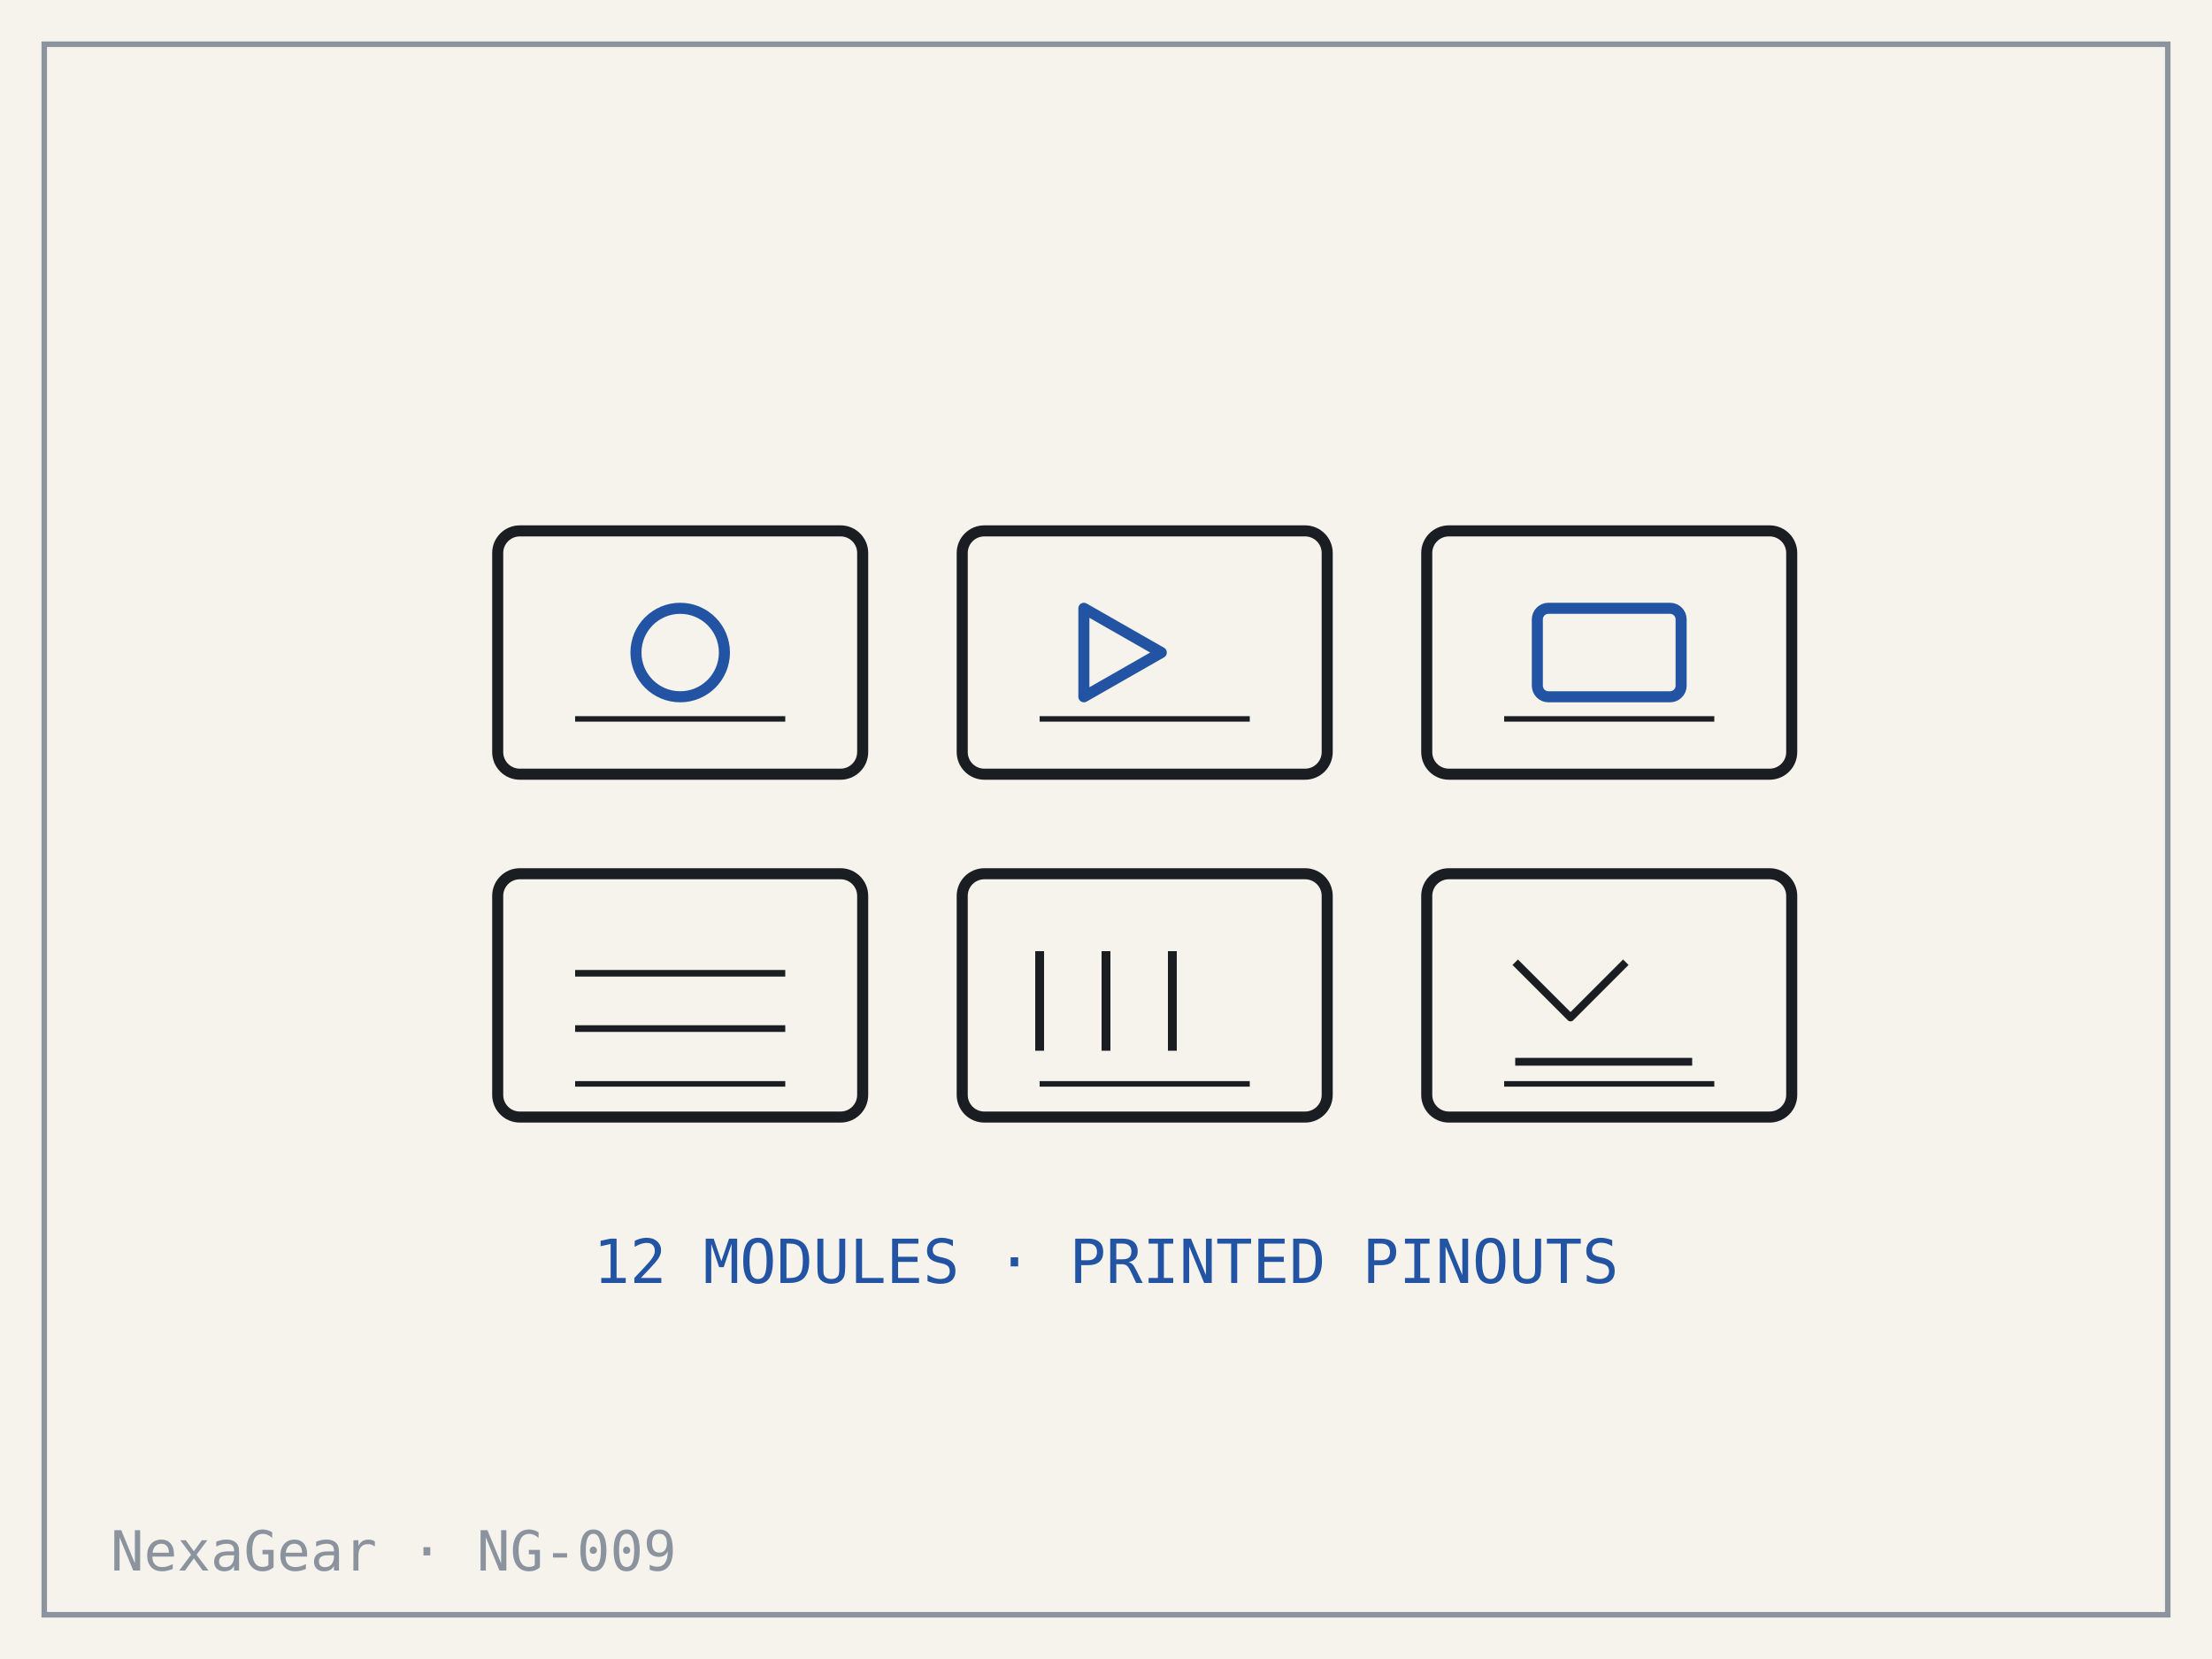
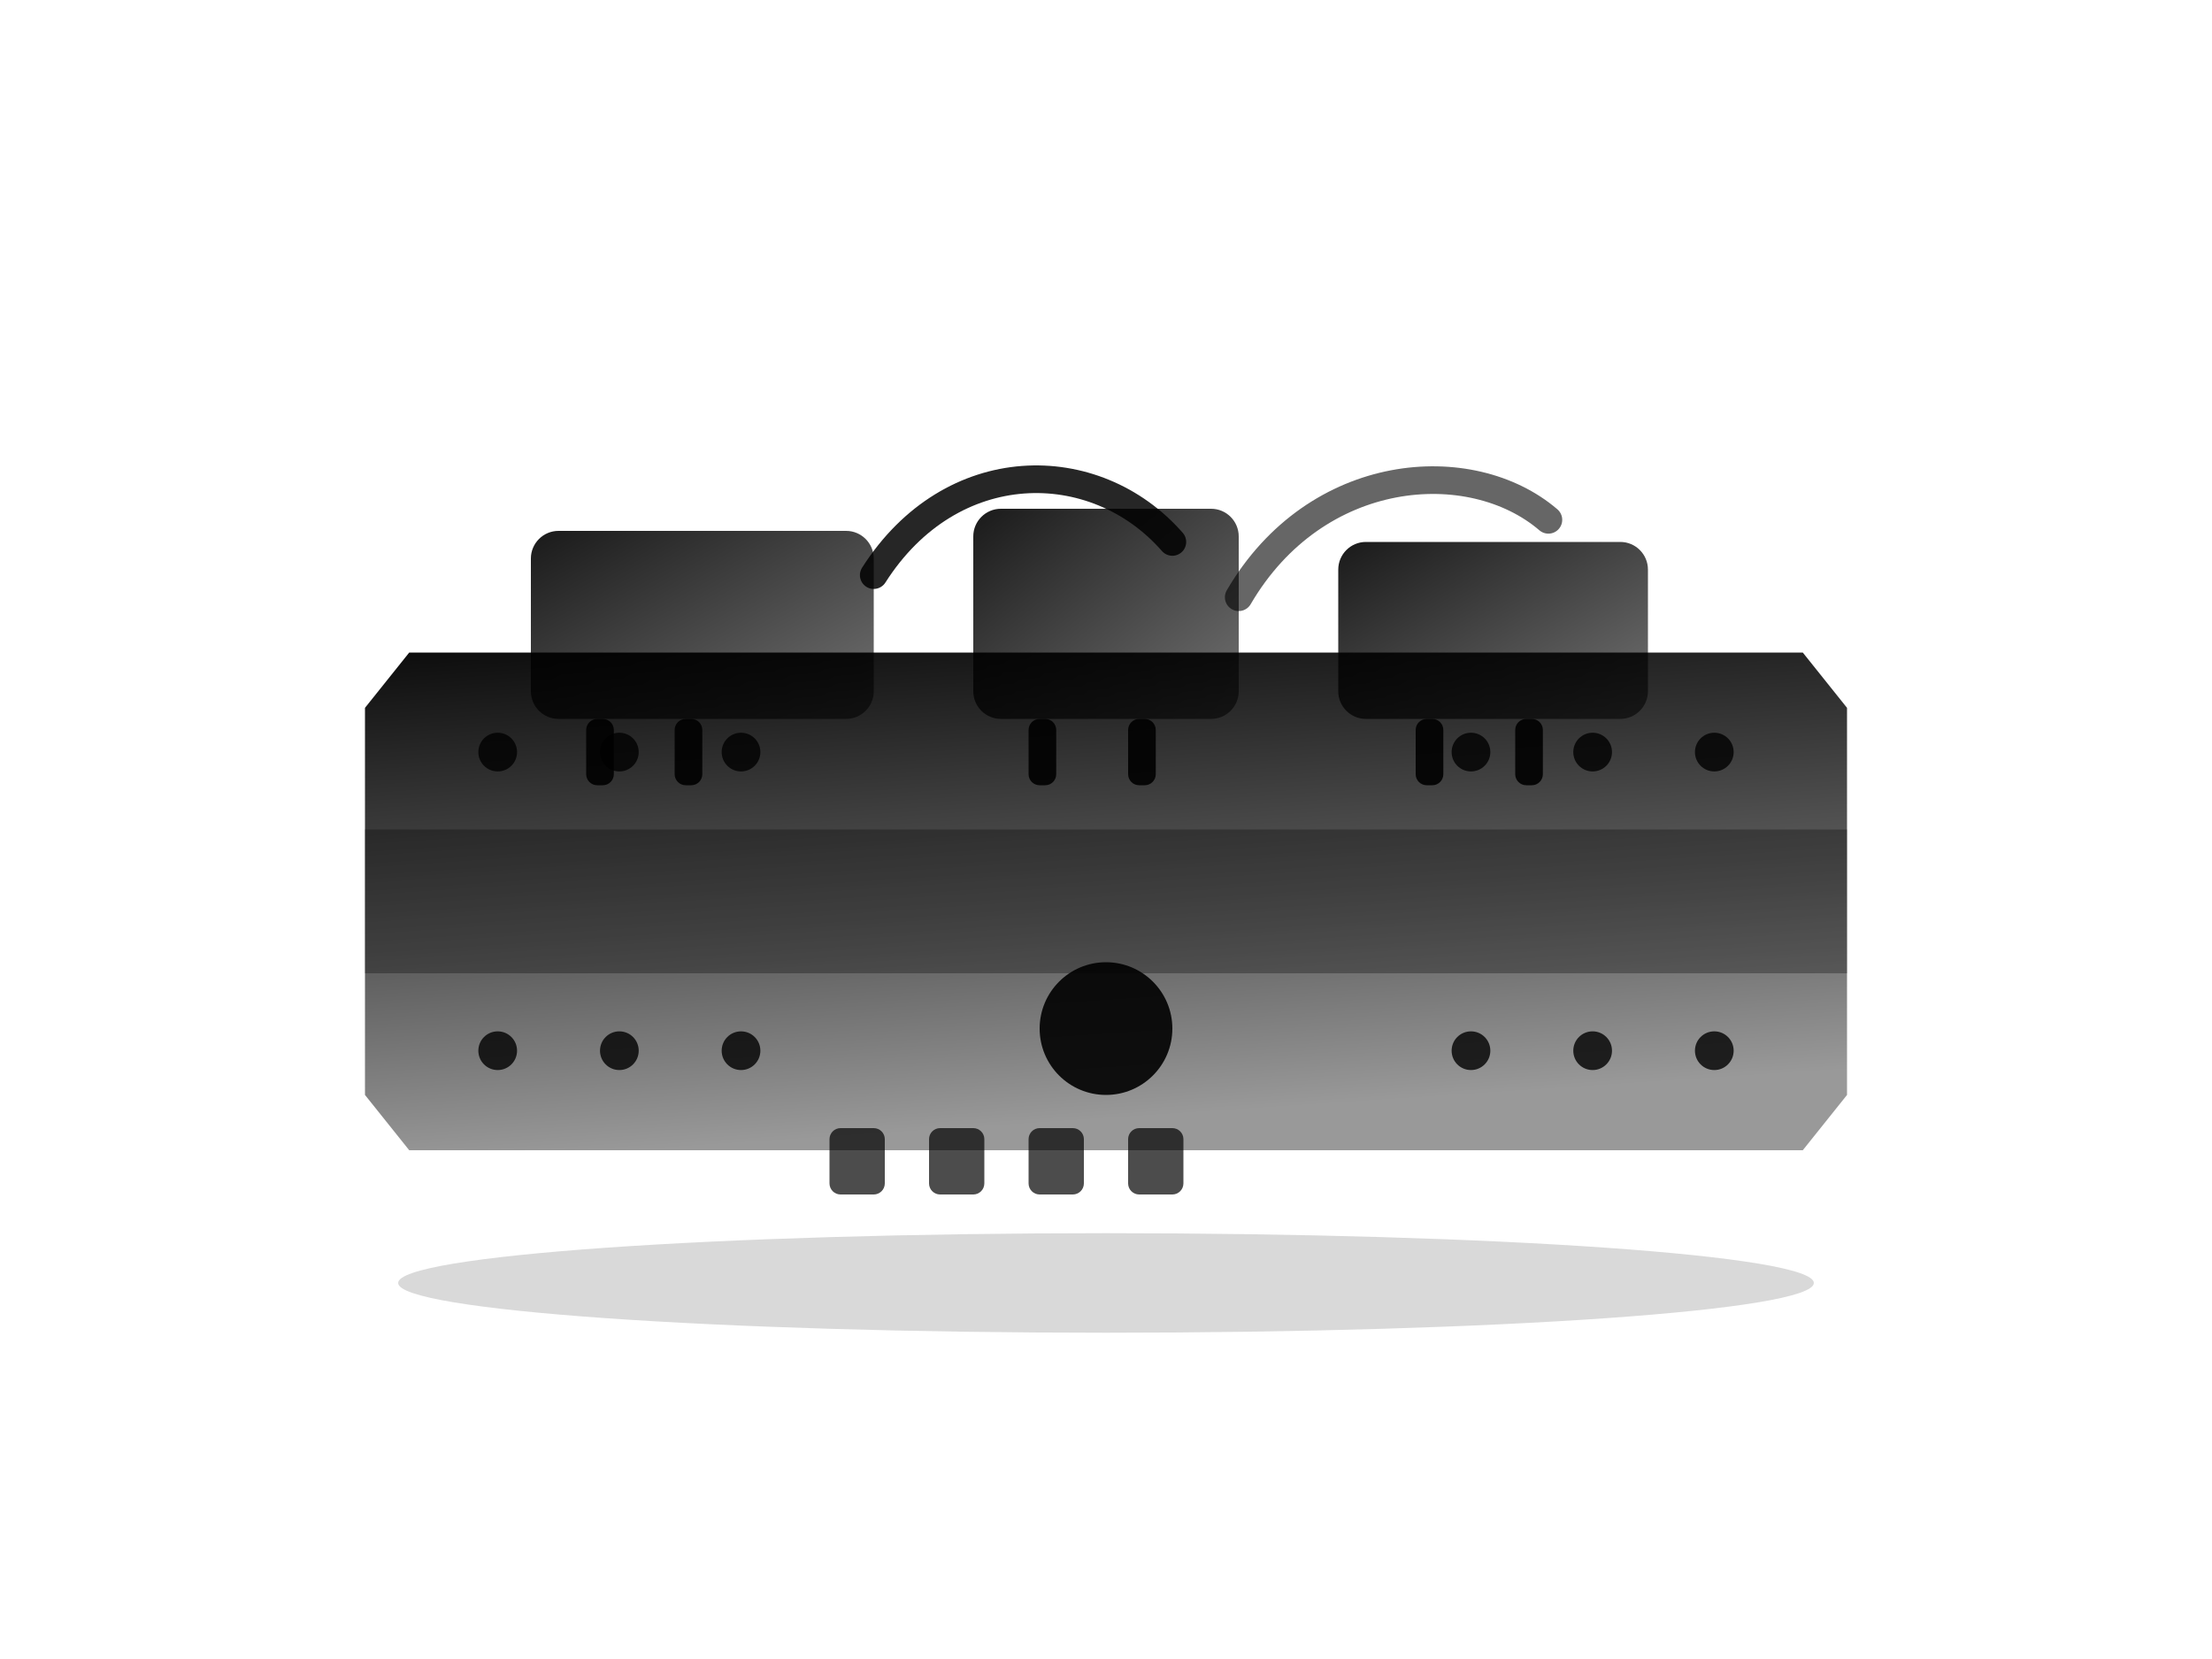
- <svg xmlns="http://www.w3.org/2000/svg" viewBox="0 0 400 300" role="img">
-   <rect width="400" height="300" fill="#F6F3EC" />
-   <rect x="8" y="8" width="384" height="284" fill="none" stroke="#8A939E" stroke-width="1" />
-   <g fill="none" stroke="#1A1D21" stroke-width="2" stroke-linejoin="round">
-     <rect x="90" y="96" width="66" height="44" rx="4" />
-     <rect x="174" y="96" width="66" height="44" rx="4" />
-     <rect x="258" y="96" width="66" height="44" rx="4" />
-     <rect x="90" y="158" width="66" height="44" rx="4" />
-     <rect x="174" y="158" width="66" height="44" rx="4" />
-     <rect x="258" y="158" width="66" height="44" rx="4" />
-     <circle cx="123" cy="118" r="8" stroke="#2254A3" />
-     <path d="M196 110l14 8-14 8z" stroke="#2254A3" />
-     <rect x="278" y="110" width="26" height="16" rx="2" stroke="#2254A3" />
-     <path d="M104 176h38M104 186h38" stroke-width="1.2" />
-     <path d="M188 172v18M200 172v18M212 172v18" stroke-width="1.6" />
-     <path d="M274 174l10 10 10-10M274 192h32" stroke-width="1.4" />
-     <path d="M104 130h38M188 130h38M272 130h38M104 196h38M188 196h38M272 196h38" stroke-width="1" />
+ <svg xmlns="http://www.w3.org/2000/svg" viewBox="0 0 400 300">
+   <defs>
+     <linearGradient id="board" x1="0" y1="0" x2="0.2" y2="1">
+       <stop offset="0" stop-color="#000" stop-opacity=".95" />
+       <stop offset=".6" stop-color="#000" stop-opacity=".64" />
+       <stop offset="1" stop-color="#000" stop-opacity=".4" />
+     </linearGradient>
+     <linearGradient id="module" x1="0" y1="0" x2="1" y2="1">
+       <stop offset="0" stop-color="#000" stop-opacity=".9" />
+       <stop offset="1" stop-color="#000" stop-opacity=".55" />
+     </linearGradient>
+   </defs>
+   <path d="M74 118h252l8 10v70l-8 10H74l-8-10v-70z" fill="url(#board)" />
+   <rect x="66" y="150" width="268" height="26" fill="#000" fill-opacity=".3" />
+   <g fill="#000" fill-opacity=".8">
+     <circle cx="90" cy="136" r="3.5" />
+     <circle cx="112" cy="136" r="3.5" />
+     <circle cx="134" cy="136" r="3.5" />
+     <circle cx="266" cy="136" r="3.5" />
+     <circle cx="288" cy="136" r="3.5" />
+     <circle cx="310" cy="136" r="3.5" />
+     <circle cx="90" cy="190" r="3.5" />
+     <circle cx="112" cy="190" r="3.5" />
+     <circle cx="134" cy="190" r="3.5" />
+     <circle cx="266" cy="190" r="3.5" />
+     <circle cx="288" cy="190" r="3.5" />
+     <circle cx="310" cy="190" r="3.5" />
  </g>
-   <text x="200" y="232" text-anchor="middle" font-family="monospace" font-size="11" fill="#2254A3">12 MODULES · PRINTED PINOUTS</text>
-   <text x="20" y="284" font-family="monospace" font-size="10" fill="#8A939E">NexaGear · NG-009</text>
+   <rect x="96" y="96" width="62" height="34" rx="5" fill="url(#module)" />
+   <rect x="176" y="92" width="48" height="38" rx="5" fill="url(#module)" />
+   <rect x="242" y="98" width="56" height="32" rx="5" fill="url(#module)" />
+   <g fill="#000" fill-opacity=".9">
+     <rect x="106" y="130" width="5" height="12" rx="2" />
+     <rect x="122" y="130" width="5" height="12" rx="2" />
+     <rect x="186" y="130" width="5" height="12" rx="2" />
+     <rect x="204" y="130" width="5" height="12" rx="2" />
+     <rect x="256" y="130" width="5" height="12" rx="2" />
+     <rect x="274" y="130" width="5" height="12" rx="2" />
+   </g>
+   <path d="M158 104c14-22 40-22 54-6" stroke="#000" stroke-opacity=".85" stroke-width="5" fill="none" stroke-linecap="round" />
+   <path d="M224 108c14-24 42-26 56-14" stroke="#000" stroke-opacity=".6" stroke-width="5" fill="none" stroke-linecap="round" />
+   <circle cx="200" cy="186" r="12" fill="#000" fill-opacity=".9" />
+   <g fill="#000" fill-opacity=".7">
+     <rect x="150" y="204" width="10" height="12" rx="2" />
+     <rect x="168" y="204" width="10" height="12" rx="2" />
+     <rect x="186" y="204" width="10" height="12" rx="2" />
+     <rect x="204" y="204" width="10" height="12" rx="2" />
+   </g>
+   <ellipse cx="200" cy="232" rx="128" ry="9" fill="#000" fill-opacity=".15" />
</svg>
